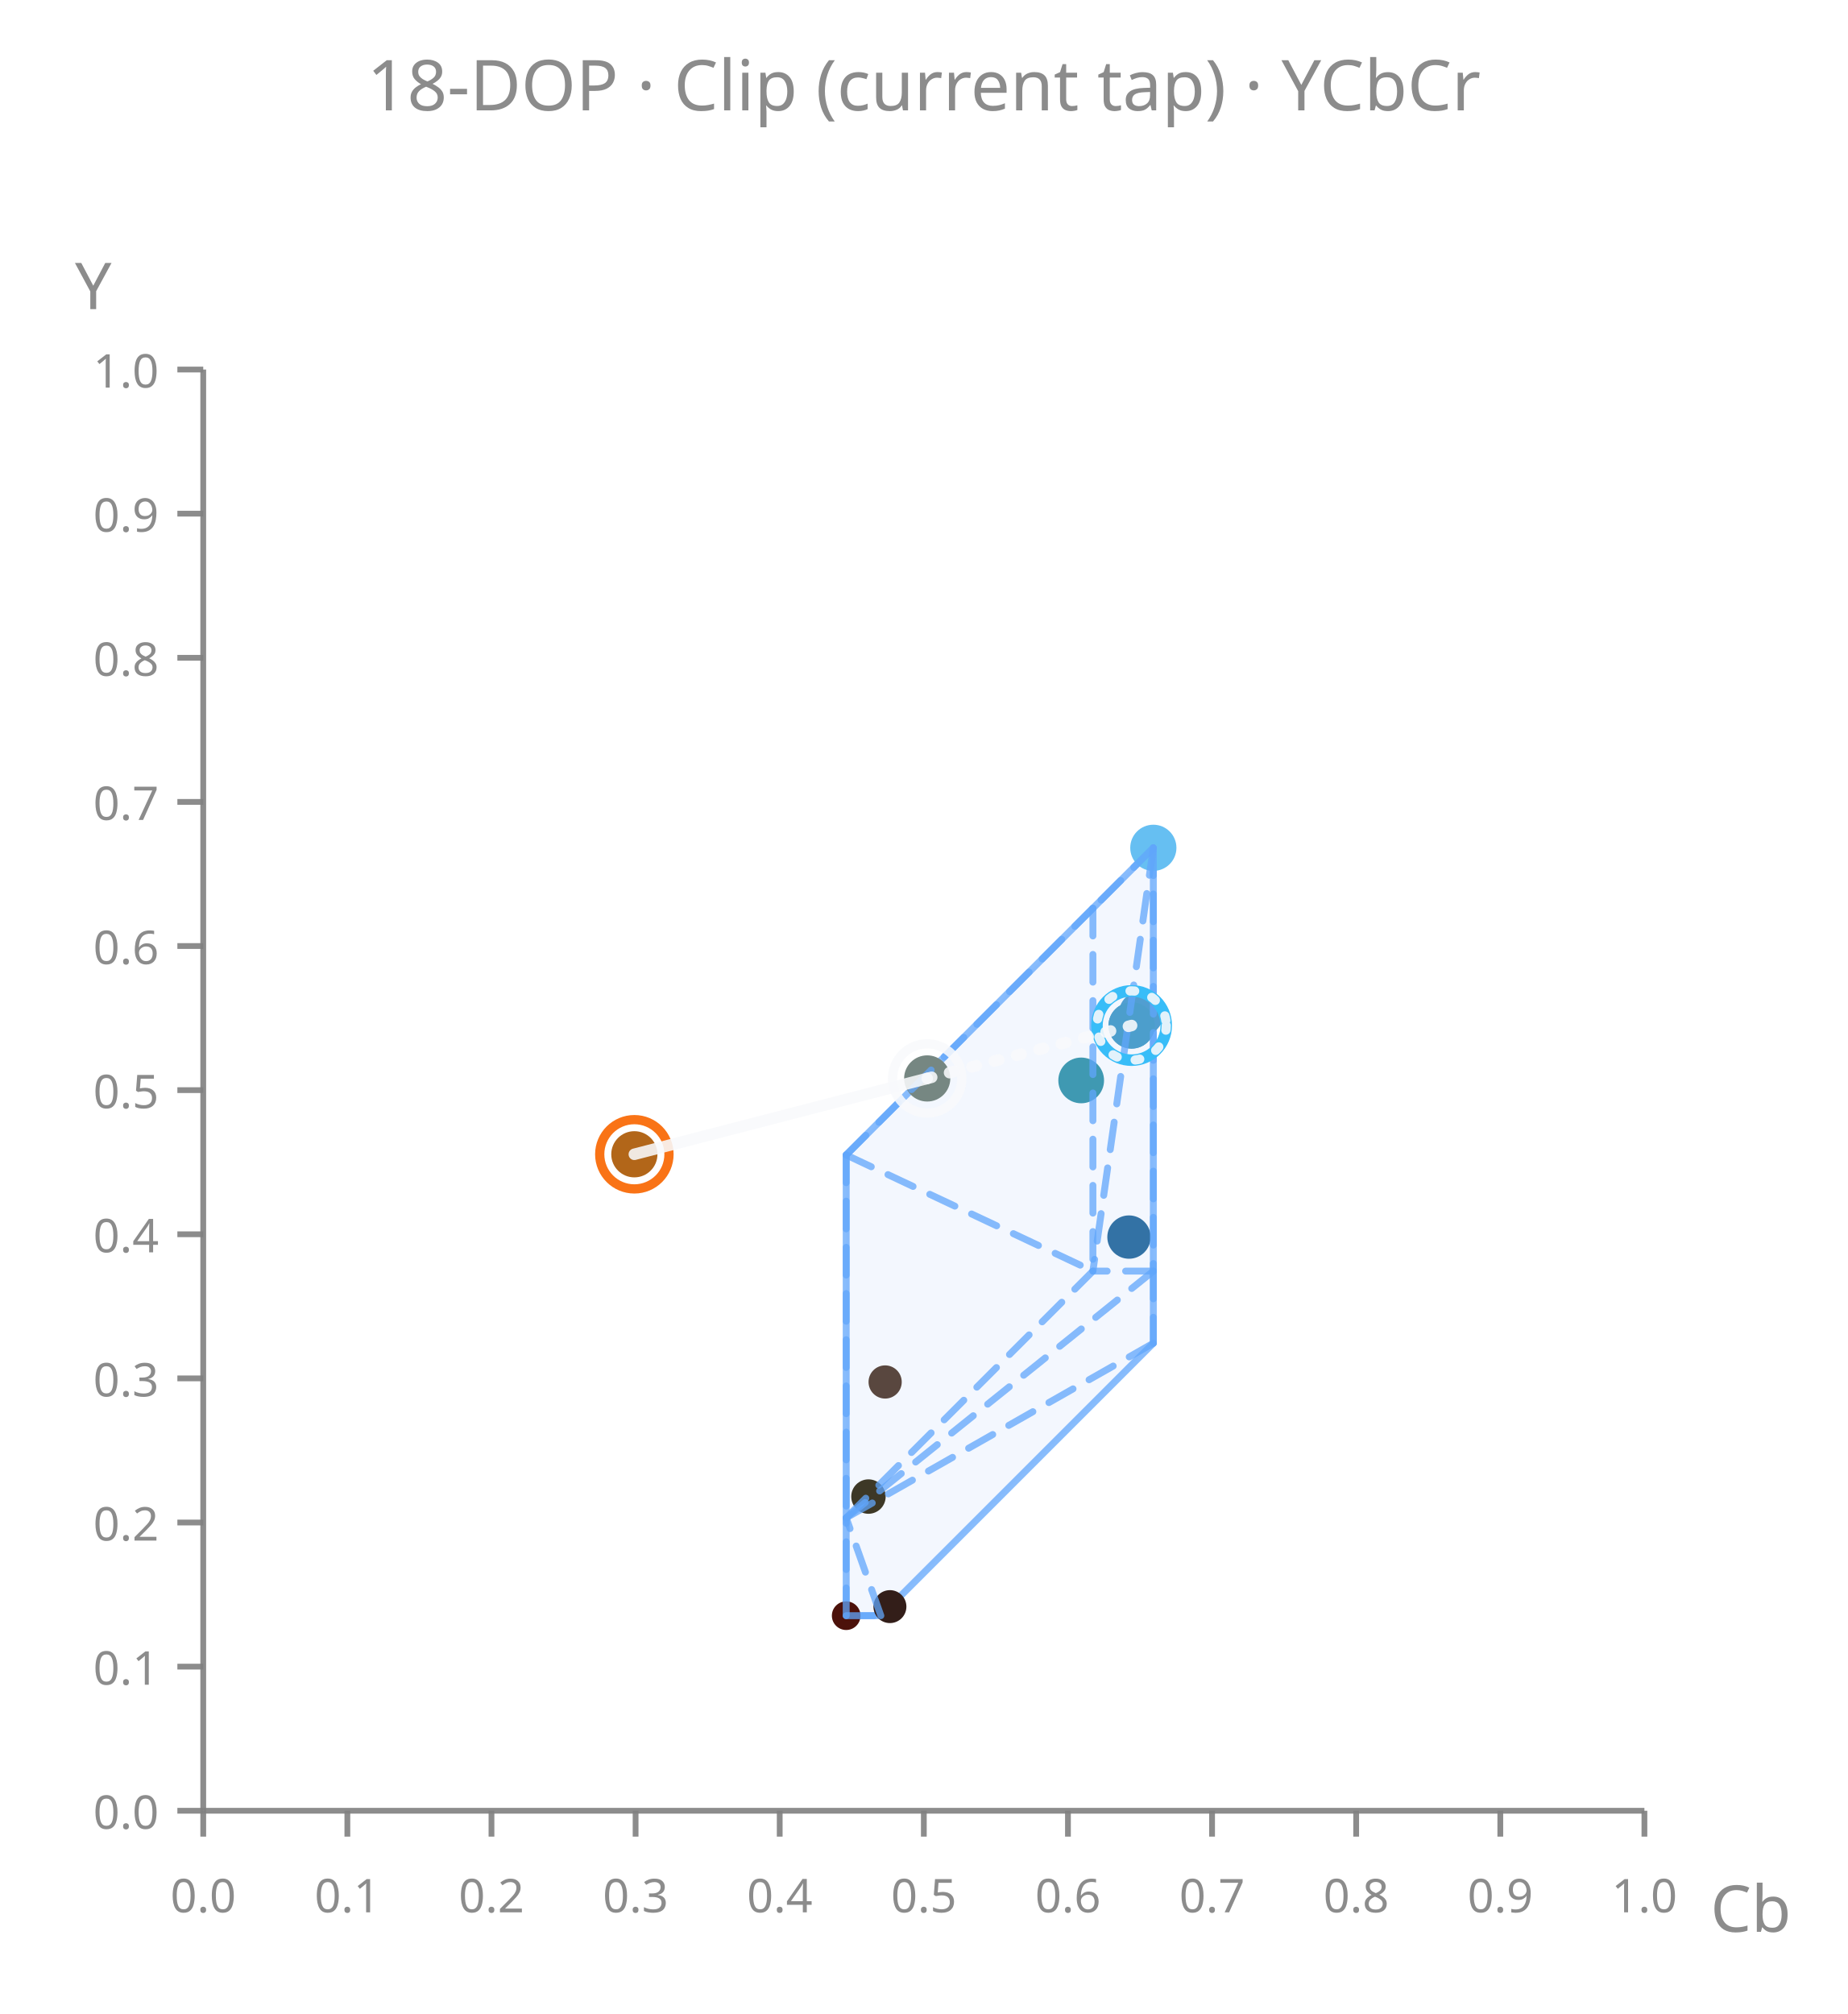
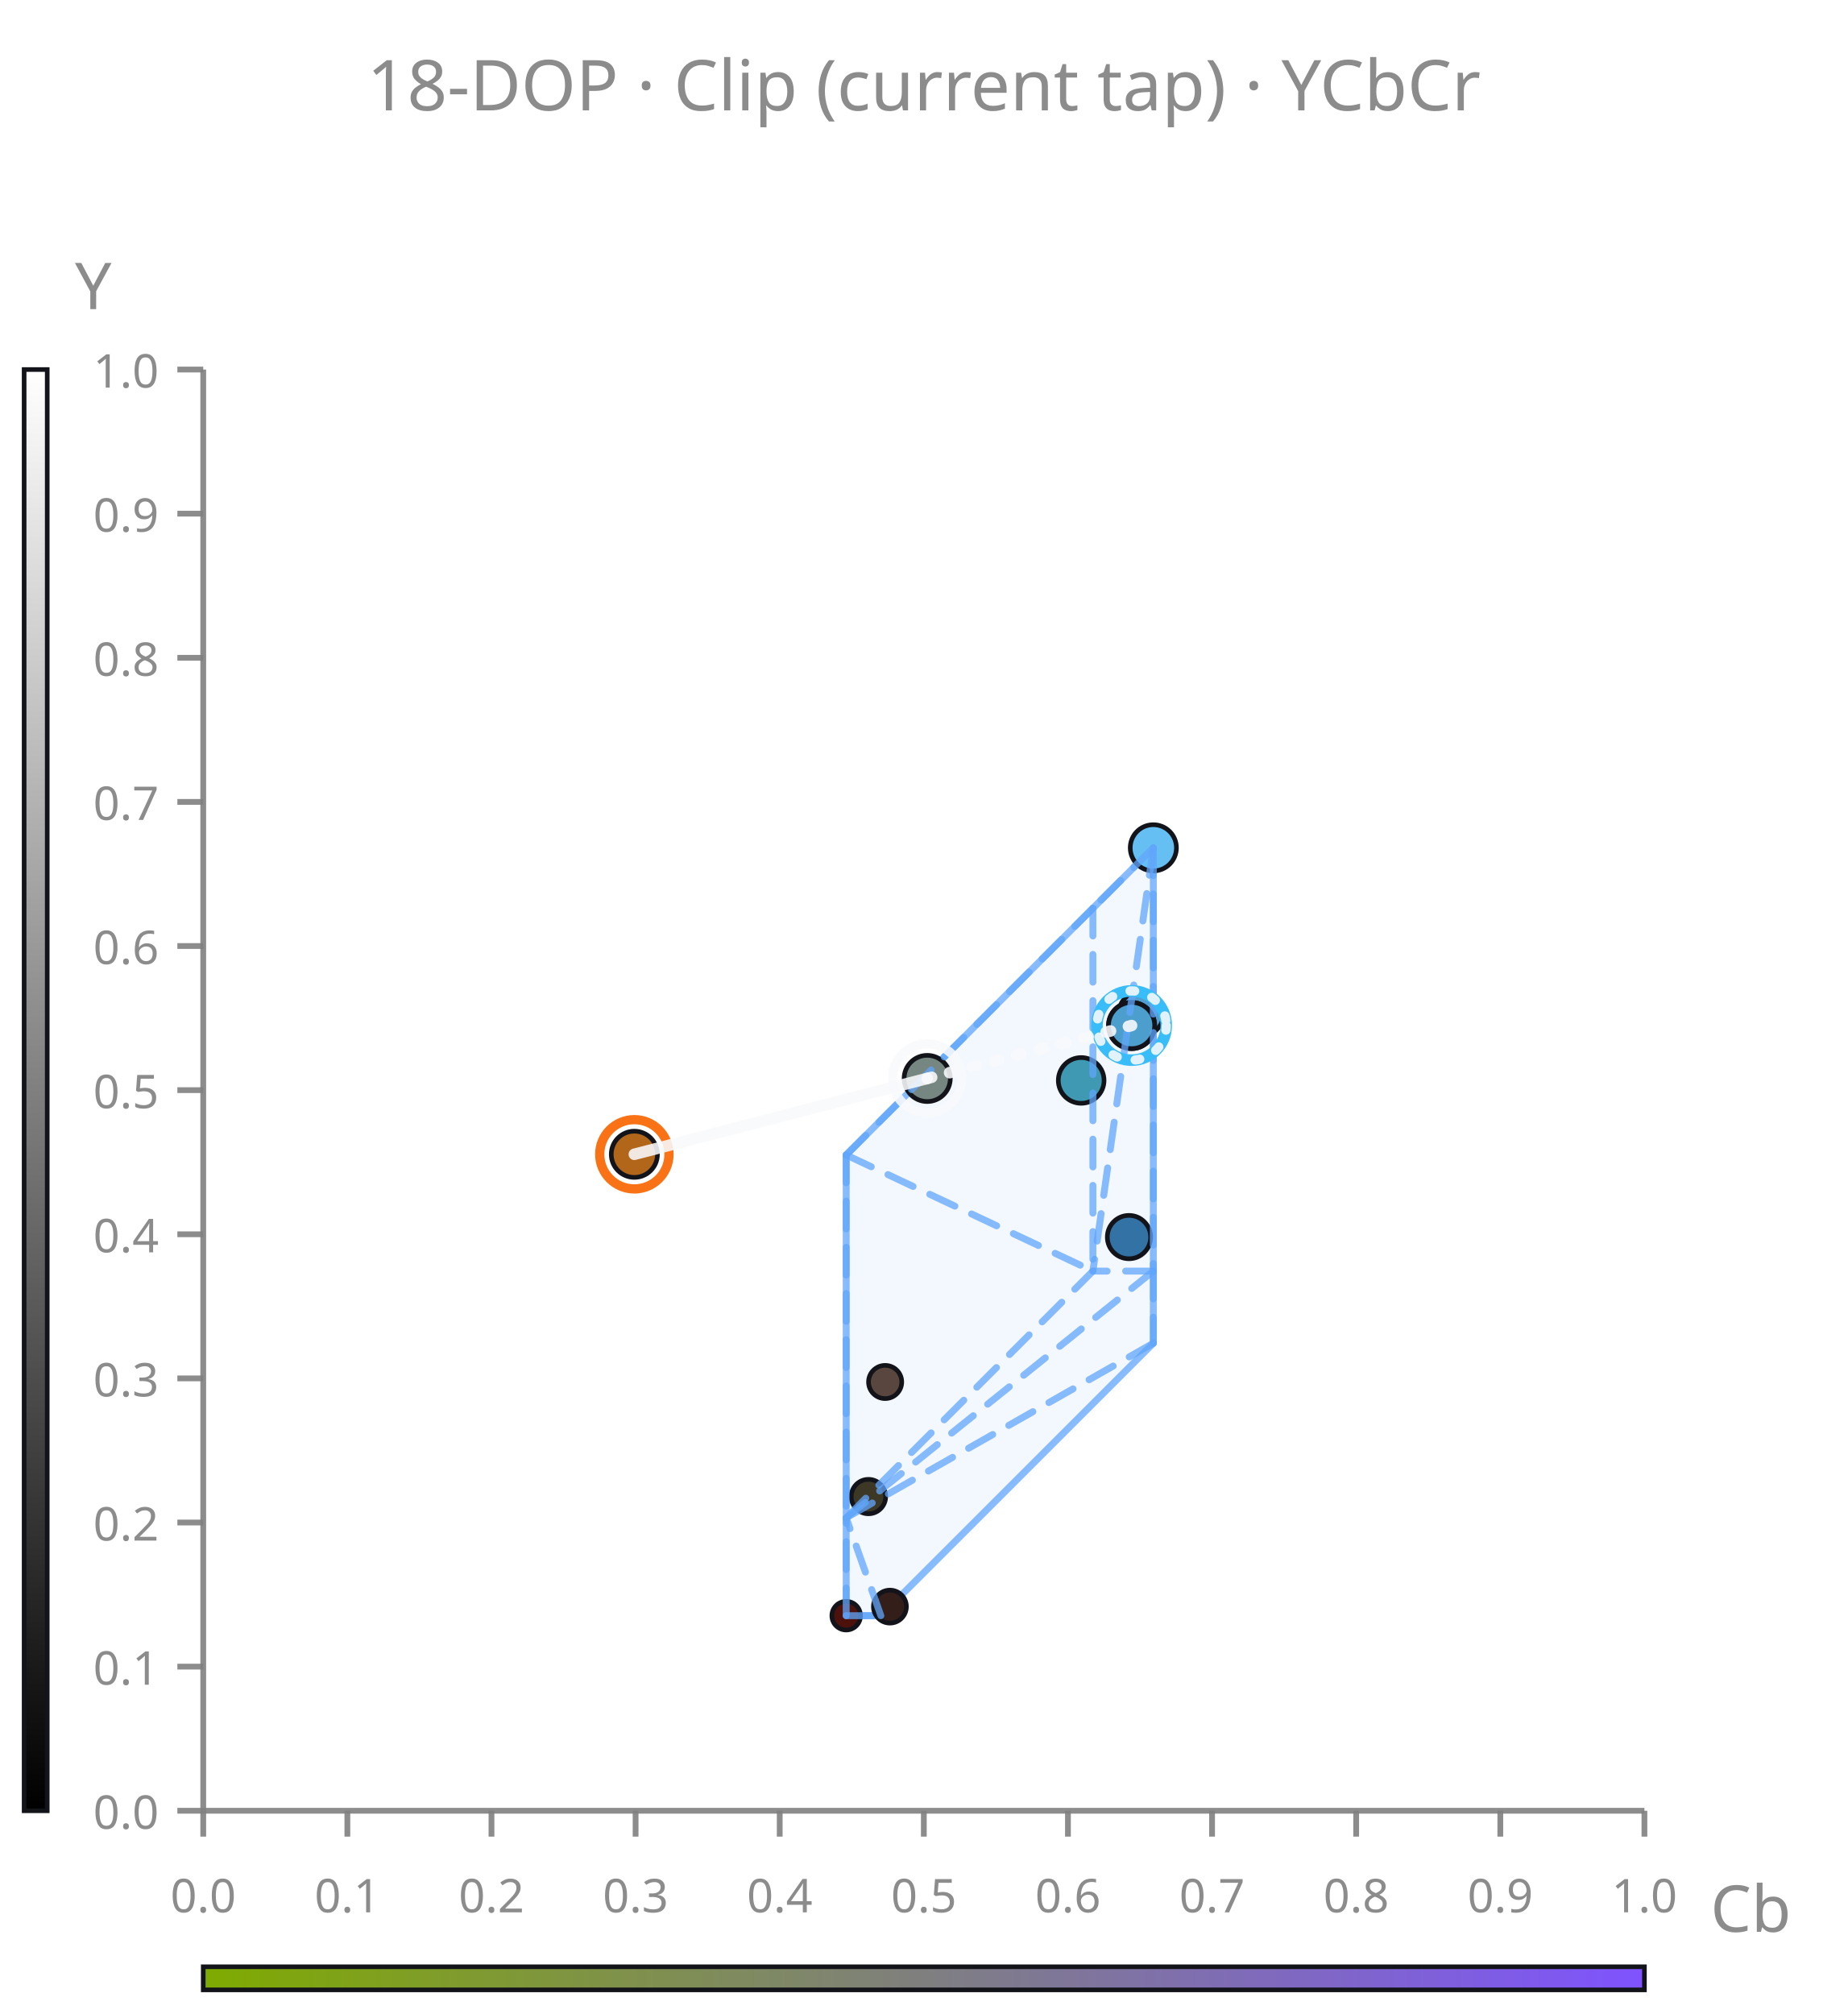
<svg xmlns="http://www.w3.org/2000/svg" baseProfile="full" height="436.0px" version="1.1" viewBox="0,0,400.0,436.0" width="400.0px">
-   <defs />
+   <defs>
+     <linearGradient gradientUnits="userSpaceOnUse" id="plotGradY_1_2_4" x1="7.724" x2="7.724" y1="80" y2="392.0">
+       <stop offset="0" stop-color="rgb(255,255,255)" />
+       <stop offset="1" stop-color="rgb(0,0,0)" />
+     </linearGradient>
+     <linearGradient gradientUnits="userSpaceOnUse" id="plotGradX_1_2_4" x1="44.0" x2="356" y1="428.276" y2="428.276">
+       <stop offset="0" stop-color="rgb(127,171,0)" />
+       <stop offset="1" stop-color="rgb(127,83,255)" />
+     </linearGradient>
+   </defs>
  <g class="layer_bg" />
  <g class="layer_boundary">
    <polygon fill="rgba(59,130,246,0.06)" points="183.192,349.771 190.697,349.771 249.685,290.784 249.685,183.537 183.192,250.03" stroke="rgba(96,165,250,0.75)" stroke-linejoin="round" stroke-width="1.5" />
  </g>
  <g class="layer_axes">
    <line fill="none" stroke="rgba(128,128,128,0.9)" stroke-width="1.25" x1="44.0" x2="356" y1="392.0" y2="392.0" />
    <line fill="none" stroke="rgba(128,128,128,0.9)" stroke-width="1.25" x1="44.0" x2="44.0" y1="392.0" y2="80" />
    <line fill="none" stroke="rgba(128,128,128,0.9)" stroke-width="1.25" x1="44.0" x2="44.0" y1="392.0" y2="397.6" />
    <text dominant-baseline="hanging" fill="rgba(128,128,128,0.9)" font-family="sans-serif" font-size="10.08" text-anchor="middle" x="44.0" y="406.168">0.0</text>
    <line fill="none" stroke="rgba(128,128,128,0.9)" stroke-width="1.25" x1="75.2" x2="75.2" y1="392.0" y2="397.6" />
    <text dominant-baseline="hanging" fill="rgba(128,128,128,0.9)" font-family="sans-serif" font-size="10.08" text-anchor="middle" x="75.2" y="406.168">0.1</text>
    <line fill="none" stroke="rgba(128,128,128,0.9)" stroke-width="1.25" x1="106.4" x2="106.4" y1="392.0" y2="397.6" />
    <text dominant-baseline="hanging" fill="rgba(128,128,128,0.9)" font-family="sans-serif" font-size="10.08" text-anchor="middle" x="106.4" y="406.168">0.2</text>
    <line fill="none" stroke="rgba(128,128,128,0.9)" stroke-width="1.25" x1="137.6" x2="137.6" y1="392.0" y2="397.6" />
    <text dominant-baseline="hanging" fill="rgba(128,128,128,0.9)" font-family="sans-serif" font-size="10.08" text-anchor="middle" x="137.6" y="406.168">0.3</text>
    <line fill="none" stroke="rgba(128,128,128,0.9)" stroke-width="1.25" x1="168.8" x2="168.8" y1="392.0" y2="397.6" />
    <text dominant-baseline="hanging" fill="rgba(128,128,128,0.9)" font-family="sans-serif" font-size="10.08" text-anchor="middle" x="168.8" y="406.168">0.4</text>
    <line fill="none" stroke="rgba(128,128,128,0.9)" stroke-width="1.25" x1="200" x2="200" y1="392.0" y2="397.6" />
    <text dominant-baseline="hanging" fill="rgba(128,128,128,0.9)" font-family="sans-serif" font-size="10.08" text-anchor="middle" x="200" y="406.168">0.5</text>
    <line fill="none" stroke="rgba(128,128,128,0.9)" stroke-width="1.25" x1="231.2" x2="231.2" y1="392.0" y2="397.6" />
    <text dominant-baseline="hanging" fill="rgba(128,128,128,0.9)" font-family="sans-serif" font-size="10.08" text-anchor="middle" x="231.2" y="406.168">0.6</text>
    <line fill="none" stroke="rgba(128,128,128,0.9)" stroke-width="1.25" x1="262.4" x2="262.4" y1="392.0" y2="397.6" />
    <text dominant-baseline="hanging" fill="rgba(128,128,128,0.9)" font-family="sans-serif" font-size="10.08" text-anchor="middle" x="262.4" y="406.168">0.7</text>
    <line fill="none" stroke="rgba(128,128,128,0.9)" stroke-width="1.25" x1="293.6" x2="293.6" y1="392.0" y2="397.6" />
    <text dominant-baseline="hanging" fill="rgba(128,128,128,0.9)" font-family="sans-serif" font-size="10.08" text-anchor="middle" x="293.6" y="406.168">0.8</text>
    <line fill="none" stroke="rgba(128,128,128,0.9)" stroke-width="1.25" x1="324.8" x2="324.8" y1="392.0" y2="397.6" />
    <text dominant-baseline="hanging" fill="rgba(128,128,128,0.9)" font-family="sans-serif" font-size="10.08" text-anchor="middle" x="324.8" y="406.168">0.9</text>
    <line fill="none" stroke="rgba(128,128,128,0.9)" stroke-width="1.25" x1="356" x2="356" y1="392.0" y2="397.6" />
    <text dominant-baseline="hanging" fill="rgba(128,128,128,0.9)" font-family="sans-serif" font-size="10.08" text-anchor="middle" x="356" y="406.168">1.0</text>
    <line fill="none" stroke="rgba(128,128,128,0.9)" stroke-width="1.25" x1="44.0" x2="38.4" y1="392.0" y2="392.0" />
    <text dominant-baseline="central" fill="rgba(128,128,128,0.9)" font-family="sans-serif" font-size="10.08" text-anchor="end" x="34.4" y="392.0">0.0</text>
    <line fill="none" stroke="rgba(128,128,128,0.9)" stroke-width="1.25" x1="44.0" x2="38.4" y1="360.8" y2="360.8" />
    <text dominant-baseline="central" fill="rgba(128,128,128,0.9)" font-family="sans-serif" font-size="10.08" text-anchor="end" x="34.4" y="360.8">0.1</text>
    <line fill="none" stroke="rgba(128,128,128,0.9)" stroke-width="1.25" x1="44.0" x2="38.4" y1="329.6" y2="329.6" />
    <text dominant-baseline="central" fill="rgba(128,128,128,0.9)" font-family="sans-serif" font-size="10.08" text-anchor="end" x="34.4" y="329.6">0.2</text>
    <line fill="none" stroke="rgba(128,128,128,0.9)" stroke-width="1.25" x1="44.0" x2="38.4" y1="298.4" y2="298.4" />
    <text dominant-baseline="central" fill="rgba(128,128,128,0.9)" font-family="sans-serif" font-size="10.08" text-anchor="end" x="34.4" y="298.4">0.3</text>
    <line fill="none" stroke="rgba(128,128,128,0.9)" stroke-width="1.25" x1="44.0" x2="38.4" y1="267.2" y2="267.2" />
    <text dominant-baseline="central" fill="rgba(128,128,128,0.9)" font-family="sans-serif" font-size="10.08" text-anchor="end" x="34.4" y="267.2">0.4</text>
    <line fill="none" stroke="rgba(128,128,128,0.9)" stroke-width="1.25" x1="44.0" x2="38.4" y1="236" y2="236" />
    <text dominant-baseline="central" fill="rgba(128,128,128,0.9)" font-family="sans-serif" font-size="10.08" text-anchor="end" x="34.4" y="236">0.5</text>
    <line fill="none" stroke="rgba(128,128,128,0.9)" stroke-width="1.25" x1="44.0" x2="38.4" y1="204.8" y2="204.8" />
    <text dominant-baseline="central" fill="rgba(128,128,128,0.9)" font-family="sans-serif" font-size="10.08" text-anchor="end" x="34.4" y="204.8">0.6</text>
    <line fill="none" stroke="rgba(128,128,128,0.9)" stroke-width="1.25" x1="44.0" x2="38.4" y1="173.6" y2="173.6" />
    <text dominant-baseline="central" fill="rgba(128,128,128,0.9)" font-family="sans-serif" font-size="10.08" text-anchor="end" x="34.4" y="173.6">0.7</text>
    <line fill="none" stroke="rgba(128,128,128,0.9)" stroke-width="1.25" x1="44.0" x2="38.4" y1="142.4" y2="142.4" />
    <text dominant-baseline="central" fill="rgba(128,128,128,0.9)" font-family="sans-serif" font-size="10.08" text-anchor="end" x="34.4" y="142.4">0.8</text>
    <line fill="none" stroke="rgba(128,128,128,0.9)" stroke-width="1.25" x1="44.0" x2="38.4" y1="111.2" y2="111.2" />
    <text dominant-baseline="central" fill="rgba(128,128,128,0.9)" font-family="sans-serif" font-size="10.08" text-anchor="end" x="34.4" y="111.2">0.9</text>
    <line fill="none" stroke="rgba(128,128,128,0.9)" stroke-width="1.25" x1="44.0" x2="38.4" y1="80" y2="80" />
    <text dominant-baseline="central" fill="rgba(128,128,128,0.9)" font-family="sans-serif" font-size="10.08" text-anchor="end" x="34.4" y="80">1.0</text>
    <text fill="rgba(128,128,128,0.9)" font-family="sans-serif" font-size="14" x="370.3" y="418.208">Cb</text>
    <text fill="rgba(128,128,128,0.9)" font-family="sans-serif" font-size="14" x="16.224" y="66.928">Y</text>
+     <rect fill="url(#plotGradY_1_2_4) none" height="312" shape-rendering="geometricPrecision" stroke="rgba(18,20,26,1.0)" stroke-width="1.0" width="5.0" x="5.224" y="80" />
+     <rect fill="url(#plotGradX_1_2_4) none" height="5.0" shape-rendering="geometricPrecision" stroke="rgba(18,20,26,1.0)" stroke-width="1.0" width="312" x="44.0" y="425.776" />
  </g>
  <g class="layer_dots">
-     <circle cx="137.332" cy="249.884" fill="rgb(178,102,25)" r="5.0" stroke="none" />
-     <circle cx="183.192" cy="349.771" fill="rgb(76,17,10)" r="3.1" stroke="none" />
+     <circle cx="137.332" cy="249.884" fill="rgb(178,102,25)" r="5.0" stroke="rgba(18,20,26,1.0)" stroke-width="1.0" />
+     <circle cx="183.192" cy="349.771" fill="rgb(76,17,10)" r="3.1" stroke="rgba(18,20,26,1.0)" stroke-width="1.0" />
    <line fill="none" stroke="rgba(96,165,250,0.75)" stroke-dasharray="6,4" stroke-linecap="round" stroke-width="1.5" x1="183.192" x2="190.697" y1="349.771" y2="349.771" />
-     <circle cx="192.66" cy="347.808" fill="rgb(51,30,25)" r="3.567" stroke="none" />
-     <circle cx="191.625" cy="299.177" fill="rgb(89,71,63)" r="3.593" stroke="none" />
-     <circle cx="188.013" cy="323.984" fill="rgb(61,56,38)" r="3.727" stroke="none" />
+     <circle cx="192.66" cy="347.808" fill="rgb(51,30,25)" r="3.567" stroke="rgba(18,20,26,1.0)" stroke-width="1.0" />
+     <circle cx="191.625" cy="299.177" fill="rgb(89,71,63)" r="3.593" stroke="rgba(18,20,26,1.0)" stroke-width="1.0" />
+     <circle cx="188.013" cy="323.984" fill="rgb(61,56,38)" r="3.727" stroke="rgba(18,20,26,1.0)" stroke-width="1.0" />
    <line fill="none" stroke="rgba(96,165,250,0.75)" stroke-dasharray="6,4" stroke-linecap="round" stroke-width="1.5" x1="183.192" x2="183.192" y1="349.771" y2="328.585" />
    <line fill="none" stroke="rgba(96,165,250,0.75)" stroke-dasharray="6,4" stroke-linecap="round" stroke-width="1.5" x1="190.697" x2="183.192" y1="349.771" y2="328.585" />
    <line fill="none" stroke="rgba(96,165,250,0.75)" stroke-dasharray="6,4" stroke-linecap="round" stroke-width="1.5" x1="183.192" x2="183.192" y1="250.03" y2="328.585" />
-     <circle cx="200.732" cy="233.467" fill="rgb(118,135,130)" r="5.0" stroke="none" />
+     <circle cx="200.732" cy="233.467" fill="rgb(118,135,130)" r="5.0" stroke="rgba(18,20,26,1.0)" stroke-width="1.0" />
    <line fill="none" stroke="rgba(96,165,250,0.75)" stroke-dasharray="6,4" stroke-linecap="round" stroke-width="1.5" x1="249.685" x2="183.192" y1="290.784" y2="328.585" />
    <line fill="none" stroke="rgba(96,165,250,0.75)" stroke-dasharray="6,4" stroke-linecap="round" stroke-width="1.5" x1="249.685" x2="183.192" y1="275.174" y2="328.585" />
    <line fill="none" stroke="rgba(96,165,250,0.75)" stroke-dasharray="6,4" stroke-linecap="round" stroke-width="1.5" x1="183.192" x2="236.602" y1="250.03" y2="196.62" />
    <line fill="none" stroke="rgba(96,165,250,0.75)" stroke-dasharray="6,4" stroke-linecap="round" stroke-width="1.5" x1="183.192" x2="236.602" y1="250.03" y2="275.174" />
    <line fill="none" stroke="rgba(96,165,250,0.75)" stroke-dasharray="6,4" stroke-linecap="round" stroke-width="1.5" x1="183.192" x2="236.602" y1="328.585" y2="275.174" />
-     <circle cx="244.414" cy="267.808" fill="rgb(51,114,165)" r="4.692" stroke="none" />
+     <circle cx="244.414" cy="267.808" fill="rgb(51,114,165)" r="4.692" stroke="rgba(18,20,26,1.0)" stroke-width="1.0" />
    <line fill="none" stroke="rgba(96,165,250,0.75)" stroke-dasharray="6,4" stroke-linecap="round" stroke-width="1.5" x1="249.685" x2="249.685" y1="275.174" y2="290.784" />
-     <circle cx="247.049" cy="219.433" fill="rgb(81,158,209)" r="4.846" stroke="none" />
-     <circle cx="244.98" cy="222.01" fill="rgb(76,158,204)" r="5.0" stroke="none" />
-     <circle cx="244.98" cy="222.01" fill="rgb(76,158,204)" r="5.0" stroke="none" />
-     <circle cx="234.066" cy="233.894" fill="rgb(63,153,178)" r="4.95" stroke="none" />
-     <circle cx="249.685" cy="183.537" fill="rgb(102,191,242)" r="5.0" stroke="none" />
+     <circle cx="247.049" cy="219.433" fill="rgb(81,158,209)" r="4.846" stroke="rgba(18,20,26,1.0)" stroke-width="1.0" />
+     <circle cx="244.98" cy="222.01" fill="rgb(76,158,204)" r="5.0" stroke="rgba(18,20,26,1.0)" stroke-width="1.0" />
+     <circle cx="244.98" cy="222.01" fill="rgb(76,158,204)" r="5.0" stroke="rgba(18,20,26,1.0)" stroke-width="1.0" />
+     <circle cx="234.066" cy="233.894" fill="rgb(63,153,178)" r="4.95" stroke="rgba(18,20,26,1.0)" stroke-width="1.0" />
+     <circle cx="249.685" cy="183.537" fill="rgb(102,191,242)" r="5.0" stroke="rgba(18,20,26,1.0)" stroke-width="1.0" />
    <line fill="none" stroke="rgba(96,165,250,0.75)" stroke-dasharray="6,4" stroke-linecap="round" stroke-width="1.5" x1="249.685" x2="249.685" y1="183.537" y2="275.174" />
    <line fill="none" stroke="rgba(96,165,250,0.75)" stroke-dasharray="6,4" stroke-linecap="round" stroke-width="1.5" x1="249.685" x2="236.602" y1="183.537" y2="196.62" />
    <line fill="none" stroke="rgba(96,165,250,0.75)" stroke-dasharray="6,4" stroke-linecap="round" stroke-width="1.5" x1="249.685" x2="236.602" y1="183.537" y2="275.174" />
    <line fill="none" stroke="rgba(96,165,250,0.75)" stroke-dasharray="6,4" stroke-linecap="round" stroke-width="1.5" x1="249.685" x2="236.602" y1="275.174" y2="275.174" />
    <line fill="none" stroke="rgba(96,165,250,0.75)" stroke-dasharray="6,4" stroke-linecap="round" stroke-width="1.5" x1="236.602" x2="236.602" y1="196.62" y2="275.174" />
  </g>
  <g class="layer_overlay">
    <circle cx="244.98" cy="222.01" fill="none" r="7.5" stroke="rgba(56,189,248,1.0)" stroke-width="2.5" />
    <circle cx="137.332" cy="249.884" fill="none" r="7.5" stroke="rgba(249,115,22,1.0)" stroke-width="2.0" />
    <line stroke="rgba(248,250,252,0.88)" stroke-linecap="round" stroke-width="2.5" x1="137.332" x2="200.732" y1="249.884" y2="233.467" />
    <circle cx="200.732" cy="233.467" fill="none" r="7.5" stroke="rgba(248,250,252,0.88)" stroke-width="2.0" />
    <line fill="none" stroke="rgba(248,250,252,0.88)" stroke-dasharray="1 4" stroke-linecap="round" stroke-width="2.5" x1="200.732" x2="244.98" y1="233.467" y2="222.01" />
    <circle cx="244.98" cy="222.01" fill="none" r="7.5" stroke="rgba(248,250,252,0.88)" stroke-dasharray="1 4" stroke-linecap="round" stroke-width="2.0" />
  </g>
  <g class="layer_header">
    <text dominant-baseline="central" fill="rgba(128,128,128,0.9)" font-family="sans-serif" font-size="15.2" text-anchor="middle" x="200.0" y="18.0">18-DOP · Clip (current tap) · YCbCr</text>
  </g>
</svg>
